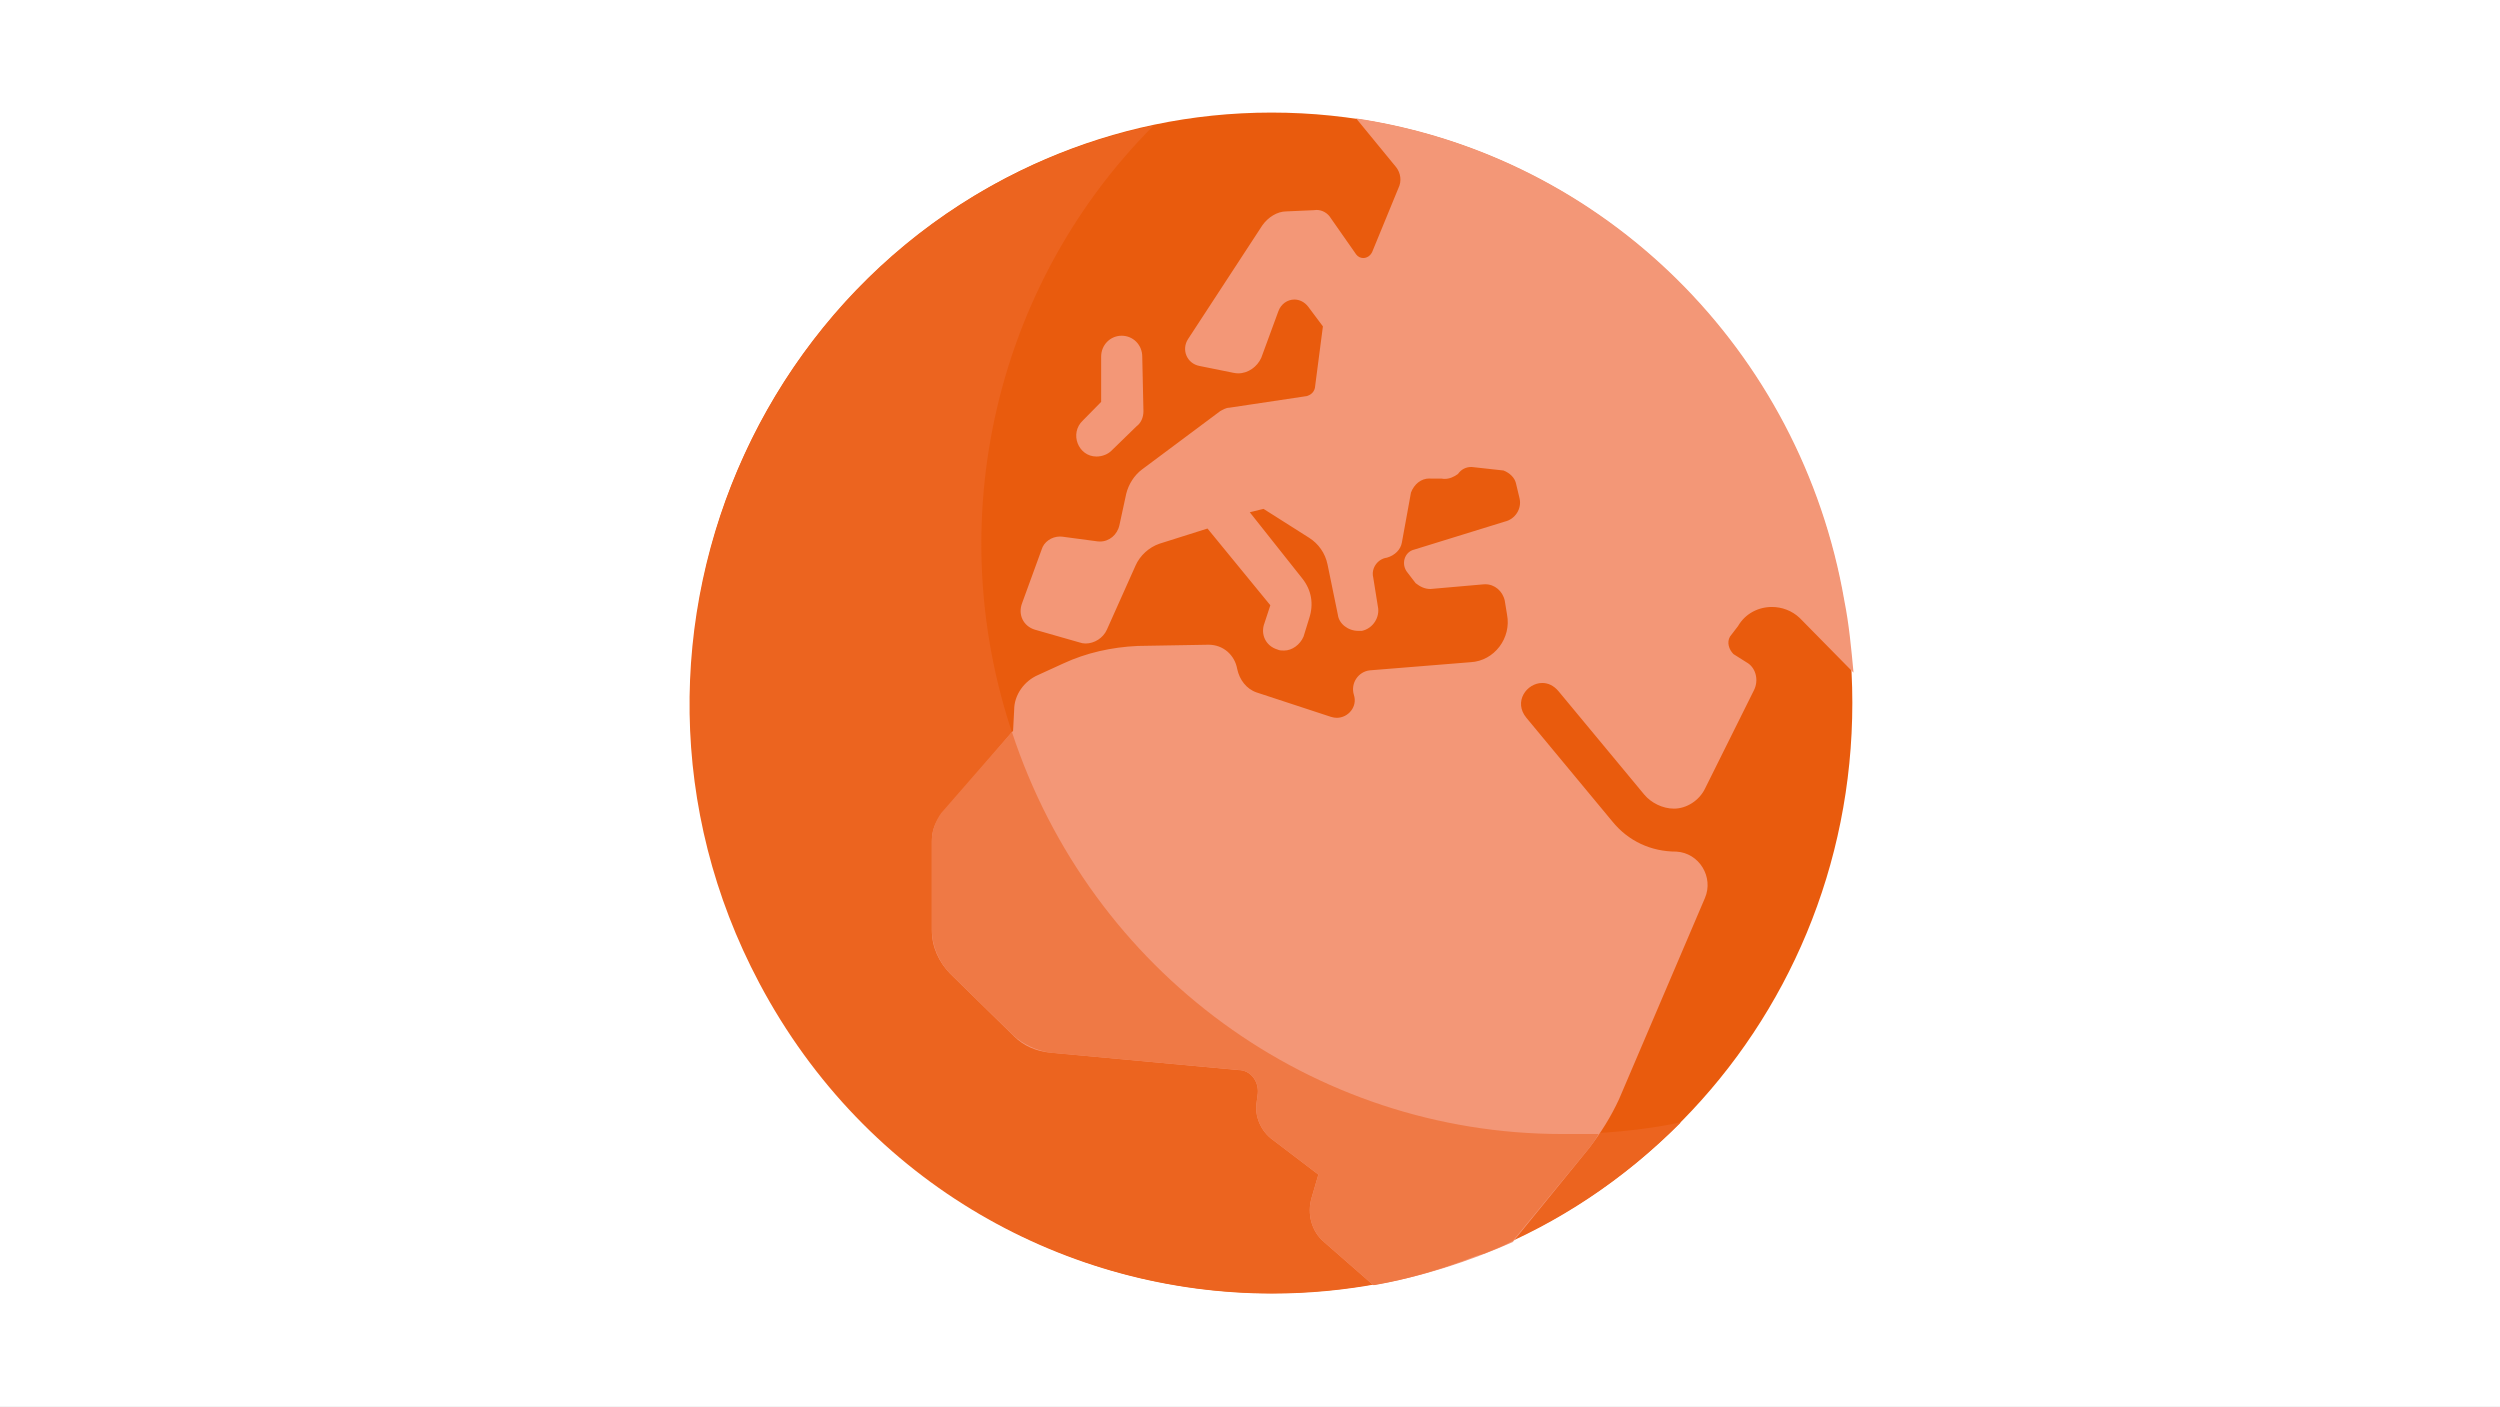
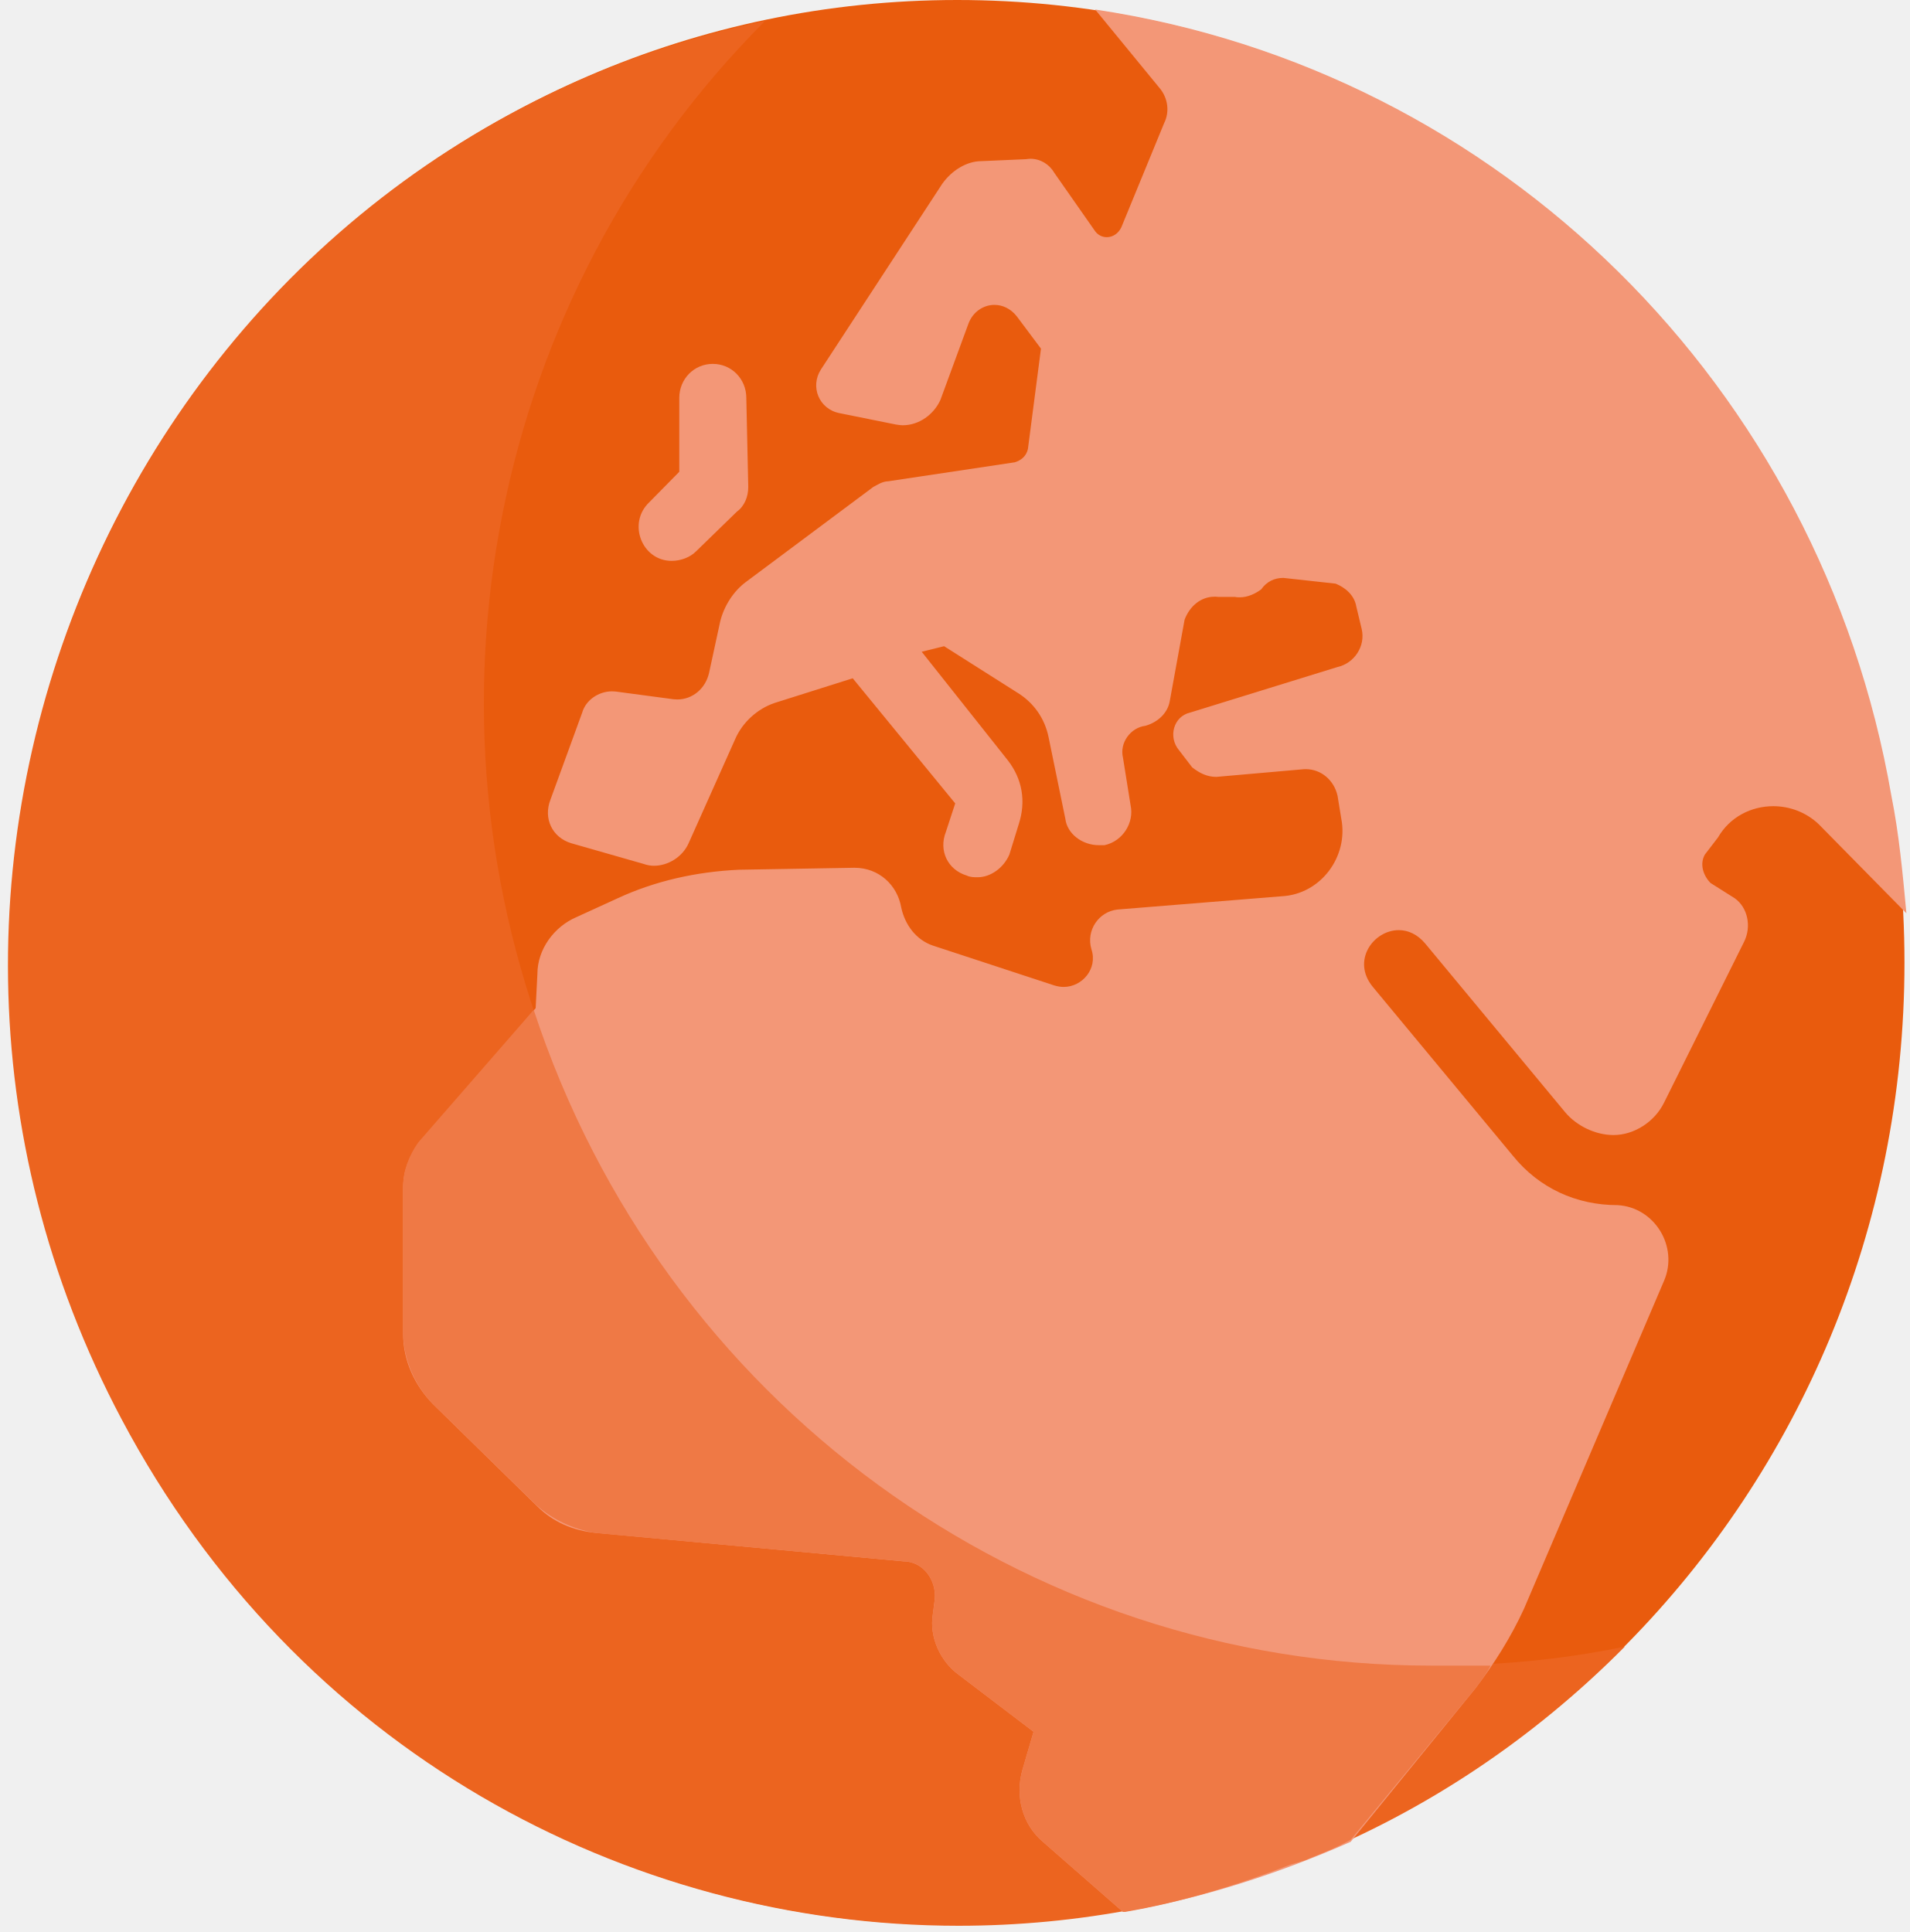
- <svg xmlns="http://www.w3.org/2000/svg" version="1.1" viewBox="0.0 0.0 960.0 540.0" fill="none" stroke="none" stroke-linecap="square" stroke-miterlimit="10">
-   <clipPath id="g3275d8d4e46_0_16.0">
-     <path d="m0 0l960.0 0l0 540.0l-960.0 0l0 -540.0z" clip-rule="nonzero" />
+ <svg xmlns="http://www.w3.org/2000/svg" version="1.1" viewBox="0.0 0.0 449.57 454.963" fill="none" stroke="none" stroke-linecap="square" stroke-miterlimit="10">
+   <clipPath id="p.0">
+     <path d="m0 0l449.57 0l0 454.963l-449.57 0l0 -454.963z" clip-rule="nonzero" />
  </clipPath>
-   <g clip-path="url(#g3275d8d4e46_0_16.0)">
-     <path fill="#ffffff" d="m0 0l960.0 0l0 540.0l-960.0 0z" fill-rule="evenodd" />
-     <path fill="#e95b0d" d="m488.269 43.229c-122.961 0 -223.074 101.73 -223.074 226.678c0 125.367 100.113 226.678 223.074 226.678c123.374 0 223.028 -101.31 223.028 -226.678c0 -124.948 -99.654 -226.678 -223.028 -226.678z" fill-rule="evenodd" />
-     <path fill="#ec641f" d="m443.03 48.17l0 0c-146.223 30.771 -222.202 195.86 -151.499 329.247c41.201 77.766 118.694 119.306 197.059 119.306c56.113 0 112.73 -21.26 156.868 -65.737l0 0c-14.957 3.124 -30.327 4.476 -45.652 4.476c-90.478 0 -171.687 -55.341 -205.96 -140.147c-34.686 -84.759 -15.37 -182.48 49.185 -247.145z" fill-rule="evenodd" />
-     <path fill="#f39777" d="m520.753 45.466l15.37 18.742c1.743 2.238 2.202 5.362 0.872 8.019l-10.094 24.57c-0.734 1.492 -2.065 2.284 -3.395 2.284c-1.009 0 -2.019 -0.42 -2.753 -1.399l-9.681 -13.847c-1.147 -1.958 -3.258 -3.217 -5.552 -3.217c-0.321 0 -0.688 0.047 -1.009 0.093l-10.553 0.466c-3.487 0 -7.02 2.238 -9.222 5.362l-28.538 43.685c-2.615 4.056 -0.459 9.371 4.405 10.304l13.168 2.657c0.551 0.093 1.147 0.186 1.698 0.186c3.808 0 7.295 -2.518 8.855 -5.968l6.561 -17.856c1.009 -2.844 3.533 -4.522 6.148 -4.522c1.881 0 3.808 0.839 5.276 2.704l5.689 7.599l-3.074 23.638c-0.413 1.818 -1.743 2.704 -3.074 3.124l-29.823 4.476c-1.331 0 -2.661 0.886 -3.533 1.352l-29.869 22.285c-3.074 2.238 -5.276 5.828 -6.148 9.371l-2.615 12.075c-0.826 3.73 -3.9 6.294 -7.479 6.294c-0.275 0 -0.596 -0.047 -0.872 -0.047l-13.627 -1.818c-0.275 0 -0.596 -0.047 -0.872 -0.047c-3.212 0 -6.194 2.098 -7.02 4.989l-7.479 20.514c-1.743 4.476 0.459 8.905 4.863 10.257l17.114 4.895c0.78 0.28 1.606 0.42 2.386 0.42c3.349 0 6.745 -2.098 8.167 -5.315l10.966 -24.523c1.743 -4.01 5.276 -7.133 9.222 -8.485l18.444 -5.828l24.133 29.465l-2.202 6.714c-1.743 4.429 0.459 8.905 4.863 10.257c0.872 0.42 1.743 0.42 2.615 0.42c3.074 0 6.148 -2.238 7.479 -5.362l2.202 -7.133c1.743 -5.362 0.872 -10.677 -2.661 -15.152l-20.188 -25.456l5.276 -1.305l17.572 11.143c3.487 2.238 6.102 5.781 7.02 10.257l3.946 19.208c0.413 3.543 3.946 6.247 7.892 6.247l1.331 0c4.359 -0.932 7.02 -5.362 6.148 -9.371l-1.789 -11.189c-0.872 -3.543 1.789 -7.133 5.276 -7.553c3.074 -0.886 5.276 -3.124 5.735 -5.828l3.487 -19.162c1.239 -3.264 3.9 -5.408 7.02 -5.408c0.321 0 0.596 0 0.918 0.047l3.946 0c0.367 0.093 0.78 0.093 1.147 0.093c1.789 0 3.533 -0.793 5.001 -1.865c1.285 -1.818 3.074 -2.704 5.23 -2.704l12.296 1.352c2.202 0.886 4.405 2.657 4.863 5.362l1.285 5.362c0.918 4.01 -1.743 8.019 -5.689 8.905l-34.686 10.723c-3.946 0.886 -5.276 5.781 -2.615 8.905l3.074 4.01c1.743 1.352 3.487 2.238 5.689 2.238l20.188 -1.772c0.275 -0.047 0.596 -0.047 0.872 -0.047c3.579 0 6.653 2.564 7.479 6.294l0.872 5.362c1.743 8.905 -4.818 17.81 -14.04 18.276l-38.632 3.124c-4.405 0.466 -7.479 4.895 -6.148 9.371c1.514 4.569 -2.156 8.858 -6.561 8.858c-0.734 0 -1.468 -0.14 -2.248 -0.373l-28.538 -9.371c-3.946 -1.352 -6.561 -4.895 -7.433 -8.951c-0.918 -5.315 -5.276 -9.371 -11.011 -9.371l-27.208 0.466c-10.094 0.466 -19.775 2.657 -28.538 6.714l-9.681 4.429c-5.276 2.238 -9.222 7.599 -9.222 13.381l-0.413 8.066l-27.253 32.123c-2.615 2.657 -3.946 6.247 -3.946 10.257l0 34.361c0 6.247 2.661 12.029 7.02 16.504l24.592 24.104c3.533 3.543 8.35 5.781 14.086 6.247l71.987 6.667c4.818 0 7.892 4.476 7.479 8.951l-0.459 3.543c-0.872 5.362 1.789 11.143 6.148 14.266l17.572 13.381l-2.615 8.951c-1.789 6.247 0 12.914 4.818 16.971l18.857 16.504c18.444 -3.124 36.476 -8.951 53.589 -16.504l29.41 -36.179c4.405 -5.781 8.35 -12.029 11.424 -18.742l32.943 -77.16c3.487 -8.066 -2.202 -17.39 -10.966 -17.856c-9.681 0 -18.444 -4.01 -24.592 -11.609l-32.943 -39.722c-5.185 -6.201 0.092 -13.427 6.056 -13.427c2.156 0 4.359 0.932 6.24 3.17l32.943 39.722c2.615 3.124 7.02 5.362 11.379 5.362c4.863 0 9.681 -3.124 11.883 -7.599l18.857 -37.904c1.789 -3.59 0.872 -8.066 -2.202 -10.257l-5.689 -3.59c-1.743 -1.772 -2.615 -4.476 -1.331 -6.714l3.074 -4.01c2.799 -4.849 7.846 -7.366 13.03 -7.366c3.808 0 7.708 1.399 10.69 4.243l20.647 20.98c-0.872 -9.371 -1.744 -18.742 -3.533 -27.647c-16.655 -96.368 -92.175 -170.917 -187.47 -185.184z" fill-rule="evenodd" />
-     <path fill="#f39777" d="m430.734 128.919c-4.405 0 -7.892 3.543 -7.892 8.019l0 17.39l-7.02 7.133c-5.276 4.942 -1.789 13.847 5.23 13.847c2.202 0 4.405 -0.886 5.735 -2.238l9.635 -9.371c1.789 -1.305 2.661 -3.543 2.661 -5.781l-0.459 -20.98c0 -4.476 -3.487 -8.019 -7.892 -8.019z" fill-rule="evenodd" />
-     <path fill="#ef7945" d="m388.569 281.046l-27.208 31.237c-2.202 3.124 -3.533 6.714 -3.533 10.257l0 34.361c0 6.247 2.661 12.495 7.02 16.971l24.179 23.638c3.946 3.59 8.763 5.781 14.04 6.714l72.446 6.667c4.818 0 7.892 4.476 7.479 8.951l-0.459 3.543c-0.872 5.362 1.789 11.143 6.148 14.266l17.572 13.381l-2.615 8.951c-1.789 6.247 0 12.914 4.818 16.971l18.857 16.504l0.459 0c13.168 -2.238 26.336 -6.247 39.091 -11.189l3.074 -0.886c3.074 -1.305 5.689 -2.238 8.35 -3.543l2.615 -1.352l29.41 -35.713c1.331 -1.772 2.661 -3.543 3.533 -5.315l-14.04 0c-95.754 0 -180.909 -62.054 -211.237 -154.413z" fill-rule="evenodd" />
+   <g clip-path="url(#p.0)">
+     <path fill="#000000" fill-opacity="0.0" d="m0 0l449.57 0l0 454.963l-449.57 0z" fill-rule="evenodd" />
+     <path fill="#e95b0d" d="m225.355 2.3397313E-4c-122.961 0 -223.074 101.73 -223.074 226.678c0 125.367 100.113 226.678 223.074 226.678c123.374 0 223.028 -101.31 223.028 -226.678c0 -124.948 -99.654 -226.678 -223.028 -226.678z" fill-rule="evenodd" />
+     <path fill="#ec641f" d="m180.117 4.942l0 0c-146.223 30.771 -222.202 195.86 -151.5 329.247c41.201 77.766 118.694 119.306 197.059 119.306c56.113 0 112.73 -21.26 156.868 -65.737l0 0c-14.957 3.124 -30.327 4.476 -45.652 4.476c-90.478 0 -171.687 -55.341 -205.96 -140.147c-34.686 -84.759 -15.37 -182.48 49.185 -247.145z" fill-rule="evenodd" />
+     <path fill="#f39777" d="m257.839 2.238l15.37 18.742c1.743 2.238 2.202 5.362 0.872 8.019l-10.094 24.57c-0.734 1.492 -2.065 2.284 -3.395 2.284c-1.009 0 -2.019 -0.42 -2.753 -1.399l-9.681 -13.847c-1.147 -1.958 -3.258 -3.217 -5.552 -3.217c-0.321 0 -0.688 0.047 -1.009 0.093l-10.553 0.466c-3.487 0 -7.02 2.238 -9.222 5.362l-28.538 43.685c-2.615 4.056 -0.459 9.371 4.405 10.304l13.168 2.657c0.551 0.093 1.147 0.186 1.698 0.186c3.808 0 7.295 -2.518 8.855 -5.968l6.561 -17.856c1.009 -2.844 3.533 -4.522 6.148 -4.522c1.881 0 3.808 0.839 5.276 2.704l5.689 7.599l-3.074 23.638c-0.413 1.818 -1.743 2.704 -3.074 3.124l-29.823 4.476c-1.331 0 -2.661 0.886 -3.533 1.352l-29.869 22.285c-3.074 2.238 -5.276 5.828 -6.148 9.371l-2.615 12.075c-0.826 3.73 -3.9 6.294 -7.479 6.294c-0.275 0 -0.596 -0.047 -0.872 -0.047l-13.627 -1.818c-0.275 0 -0.596 -0.047 -0.872 -0.047c-3.212 0 -6.194 2.098 -7.02 4.989l-7.479 20.514c-1.743 4.476 0.459 8.905 4.863 10.257l17.114 4.895c0.78 0.28 1.606 0.42 2.386 0.42c3.349 0 6.745 -2.098 8.167 -5.315l10.966 -24.523c1.743 -4.01 5.276 -7.133 9.222 -8.485l18.444 -5.828l24.133 29.465l-2.202 6.714c-1.743 4.429 0.459 8.905 4.863 10.257c0.872 0.42 1.743 0.42 2.615 0.42c3.074 0 6.148 -2.238 7.479 -5.362l2.202 -7.133c1.743 -5.362 0.872 -10.676 -2.661 -15.152l-20.188 -25.456l5.276 -1.305l17.572 11.143c3.487 2.238 6.102 5.781 7.02 10.257l3.946 19.208c0.413 3.543 3.946 6.247 7.892 6.247l1.331 0c4.359 -0.932 7.02 -5.362 6.148 -9.371l-1.789 -11.189c-0.872 -3.543 1.789 -7.133 5.276 -7.553c3.074 -0.886 5.276 -3.124 5.735 -5.828l3.487 -19.162c1.239 -3.264 3.9 -5.408 7.02 -5.408c0.321 0 0.596 0 0.918 0.047l3.946 0c0.367 0.093 0.78 0.093 1.147 0.093c1.789 0 3.533 -0.793 5.001 -1.865c1.285 -1.818 3.074 -2.704 5.23 -2.704l12.296 1.352c2.202 0.886 4.405 2.657 4.863 5.362l1.285 5.362c0.918 4.01 -1.743 8.019 -5.689 8.905l-34.686 10.723c-3.946 0.886 -5.276 5.781 -2.615 8.905l3.074 4.01c1.743 1.352 3.487 2.238 5.689 2.238l20.188 -1.772c0.275 -0.047 0.596 -0.047 0.872 -0.047c3.579 0 6.653 2.564 7.479 6.294l0.872 5.362c1.743 8.905 -4.818 17.81 -14.04 18.276l-38.632 3.124c-4.405 0.466 -7.479 4.895 -6.148 9.371c1.514 4.569 -2.156 8.858 -6.561 8.858c-0.734 0 -1.468 -0.14 -2.248 -0.373l-28.538 -9.371c-3.946 -1.352 -6.561 -4.895 -7.433 -8.951c-0.918 -5.315 -5.276 -9.371 -11.011 -9.371l-27.208 0.466c-10.094 0.466 -19.775 2.657 -28.538 6.714l-9.681 4.429c-5.276 2.238 -9.222 7.599 -9.222 13.381l-0.413 8.066l-27.253 32.123c-2.615 2.657 -3.946 6.247 -3.946 10.257l0 34.361c0 6.247 2.661 12.029 7.02 16.504l24.592 24.104c3.533 3.543 8.35 5.781 14.086 6.247l71.987 6.667c4.818 0 7.892 4.476 7.479 8.951l-0.459 3.543c-0.872 5.362 1.789 11.143 6.148 14.266l17.572 13.381l-2.615 8.952c-1.789 6.247 0 12.914 4.818 16.971l18.857 16.504c18.444 -3.124 36.475 -8.951 53.589 -16.504l29.41 -36.179c4.405 -5.781 8.35 -12.029 11.424 -18.742l32.943 -77.16c3.487 -8.066 -2.202 -17.39 -10.966 -17.856c-9.681 0 -18.444 -4.01 -24.592 -11.609l-32.943 -39.722c-5.185 -6.201 0.092 -13.427 6.056 -13.427c2.156 0 4.359 0.932 6.24 3.17l32.943 39.722c2.615 3.124 7.02 5.362 11.379 5.362c4.863 0 9.681 -3.124 11.883 -7.599l18.857 -37.904c1.789 -3.59 0.872 -8.066 -2.202 -10.257l-5.689 -3.59c-1.743 -1.772 -2.615 -4.476 -1.331 -6.714l3.074 -4.01c2.799 -4.849 7.846 -7.366 13.03 -7.366c3.808 0 7.708 1.399 10.69 4.243l20.647 20.98c-0.872 -9.371 -1.743 -18.742 -3.533 -27.647c-16.655 -96.368 -92.175 -170.917 -187.47 -185.184z" fill-rule="evenodd" />
+     <path fill="#f39777" d="m167.82 85.691c-4.405 0 -7.892 3.543 -7.892 8.019l0 17.39l-7.02 7.133c-5.276 4.942 -1.789 13.847 5.23 13.847c2.202 0 4.405 -0.886 5.735 -2.238l9.635 -9.371c1.789 -1.305 2.661 -3.543 2.661 -5.781l-0.459 -20.98c0 -4.476 -3.487 -8.019 -7.892 -8.019z" fill-rule="evenodd" />
+     <path fill="#ef7945" d="m125.656 237.818l-27.208 31.237c-2.202 3.124 -3.533 6.714 -3.533 10.257l0 34.361c0 6.247 2.661 12.495 7.02 16.971l24.179 23.638c3.946 3.59 8.763 5.781 14.04 6.714l72.446 6.667c4.818 0 7.892 4.476 7.479 8.952l-0.459 3.543c-0.872 5.362 1.789 11.143 6.148 14.266l17.572 13.381l-2.615 8.951c-1.789 6.247 0 12.914 4.818 16.971l18.857 16.504l0.459 0c13.168 -2.238 26.336 -6.247 39.091 -11.189l3.074 -0.886c3.074 -1.305 5.689 -2.238 8.35 -3.543l2.615 -1.352l29.41 -35.713c1.331 -1.772 2.661 -3.543 3.533 -5.315l-14.04 0c-95.754 0 -180.909 -62.054 -211.237 -154.413z" fill-rule="evenodd" />
  </g>
</svg>
